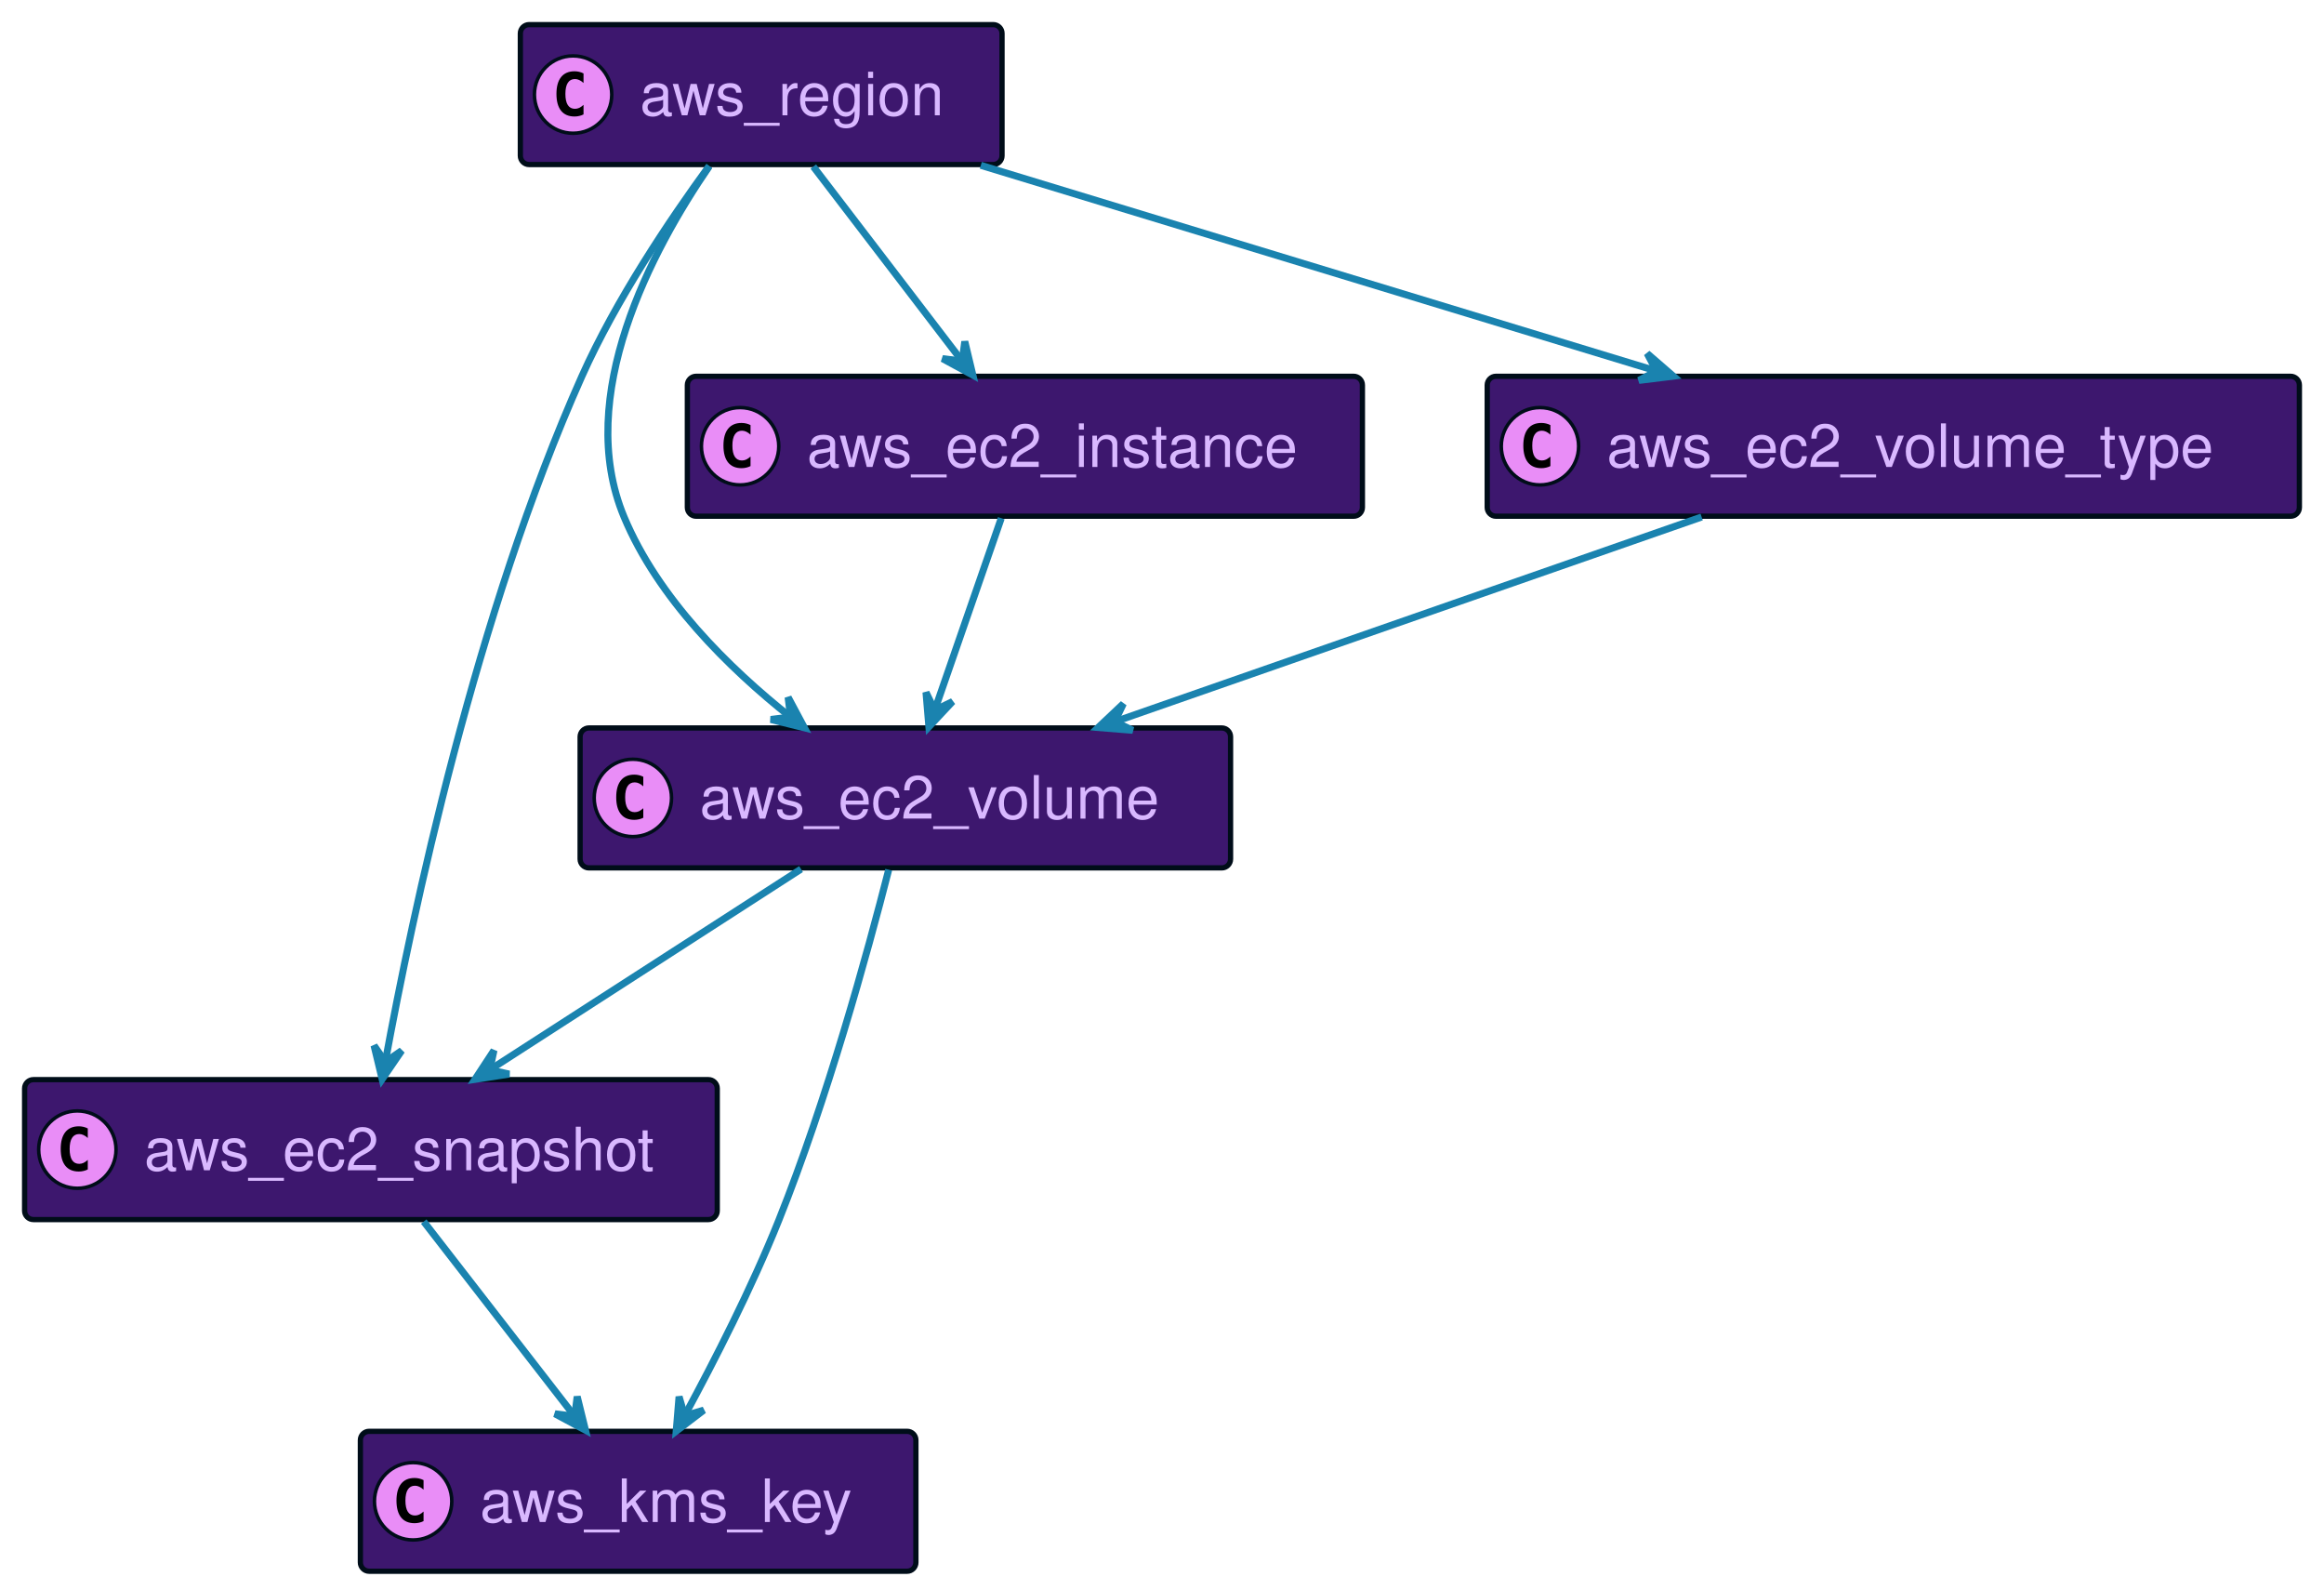
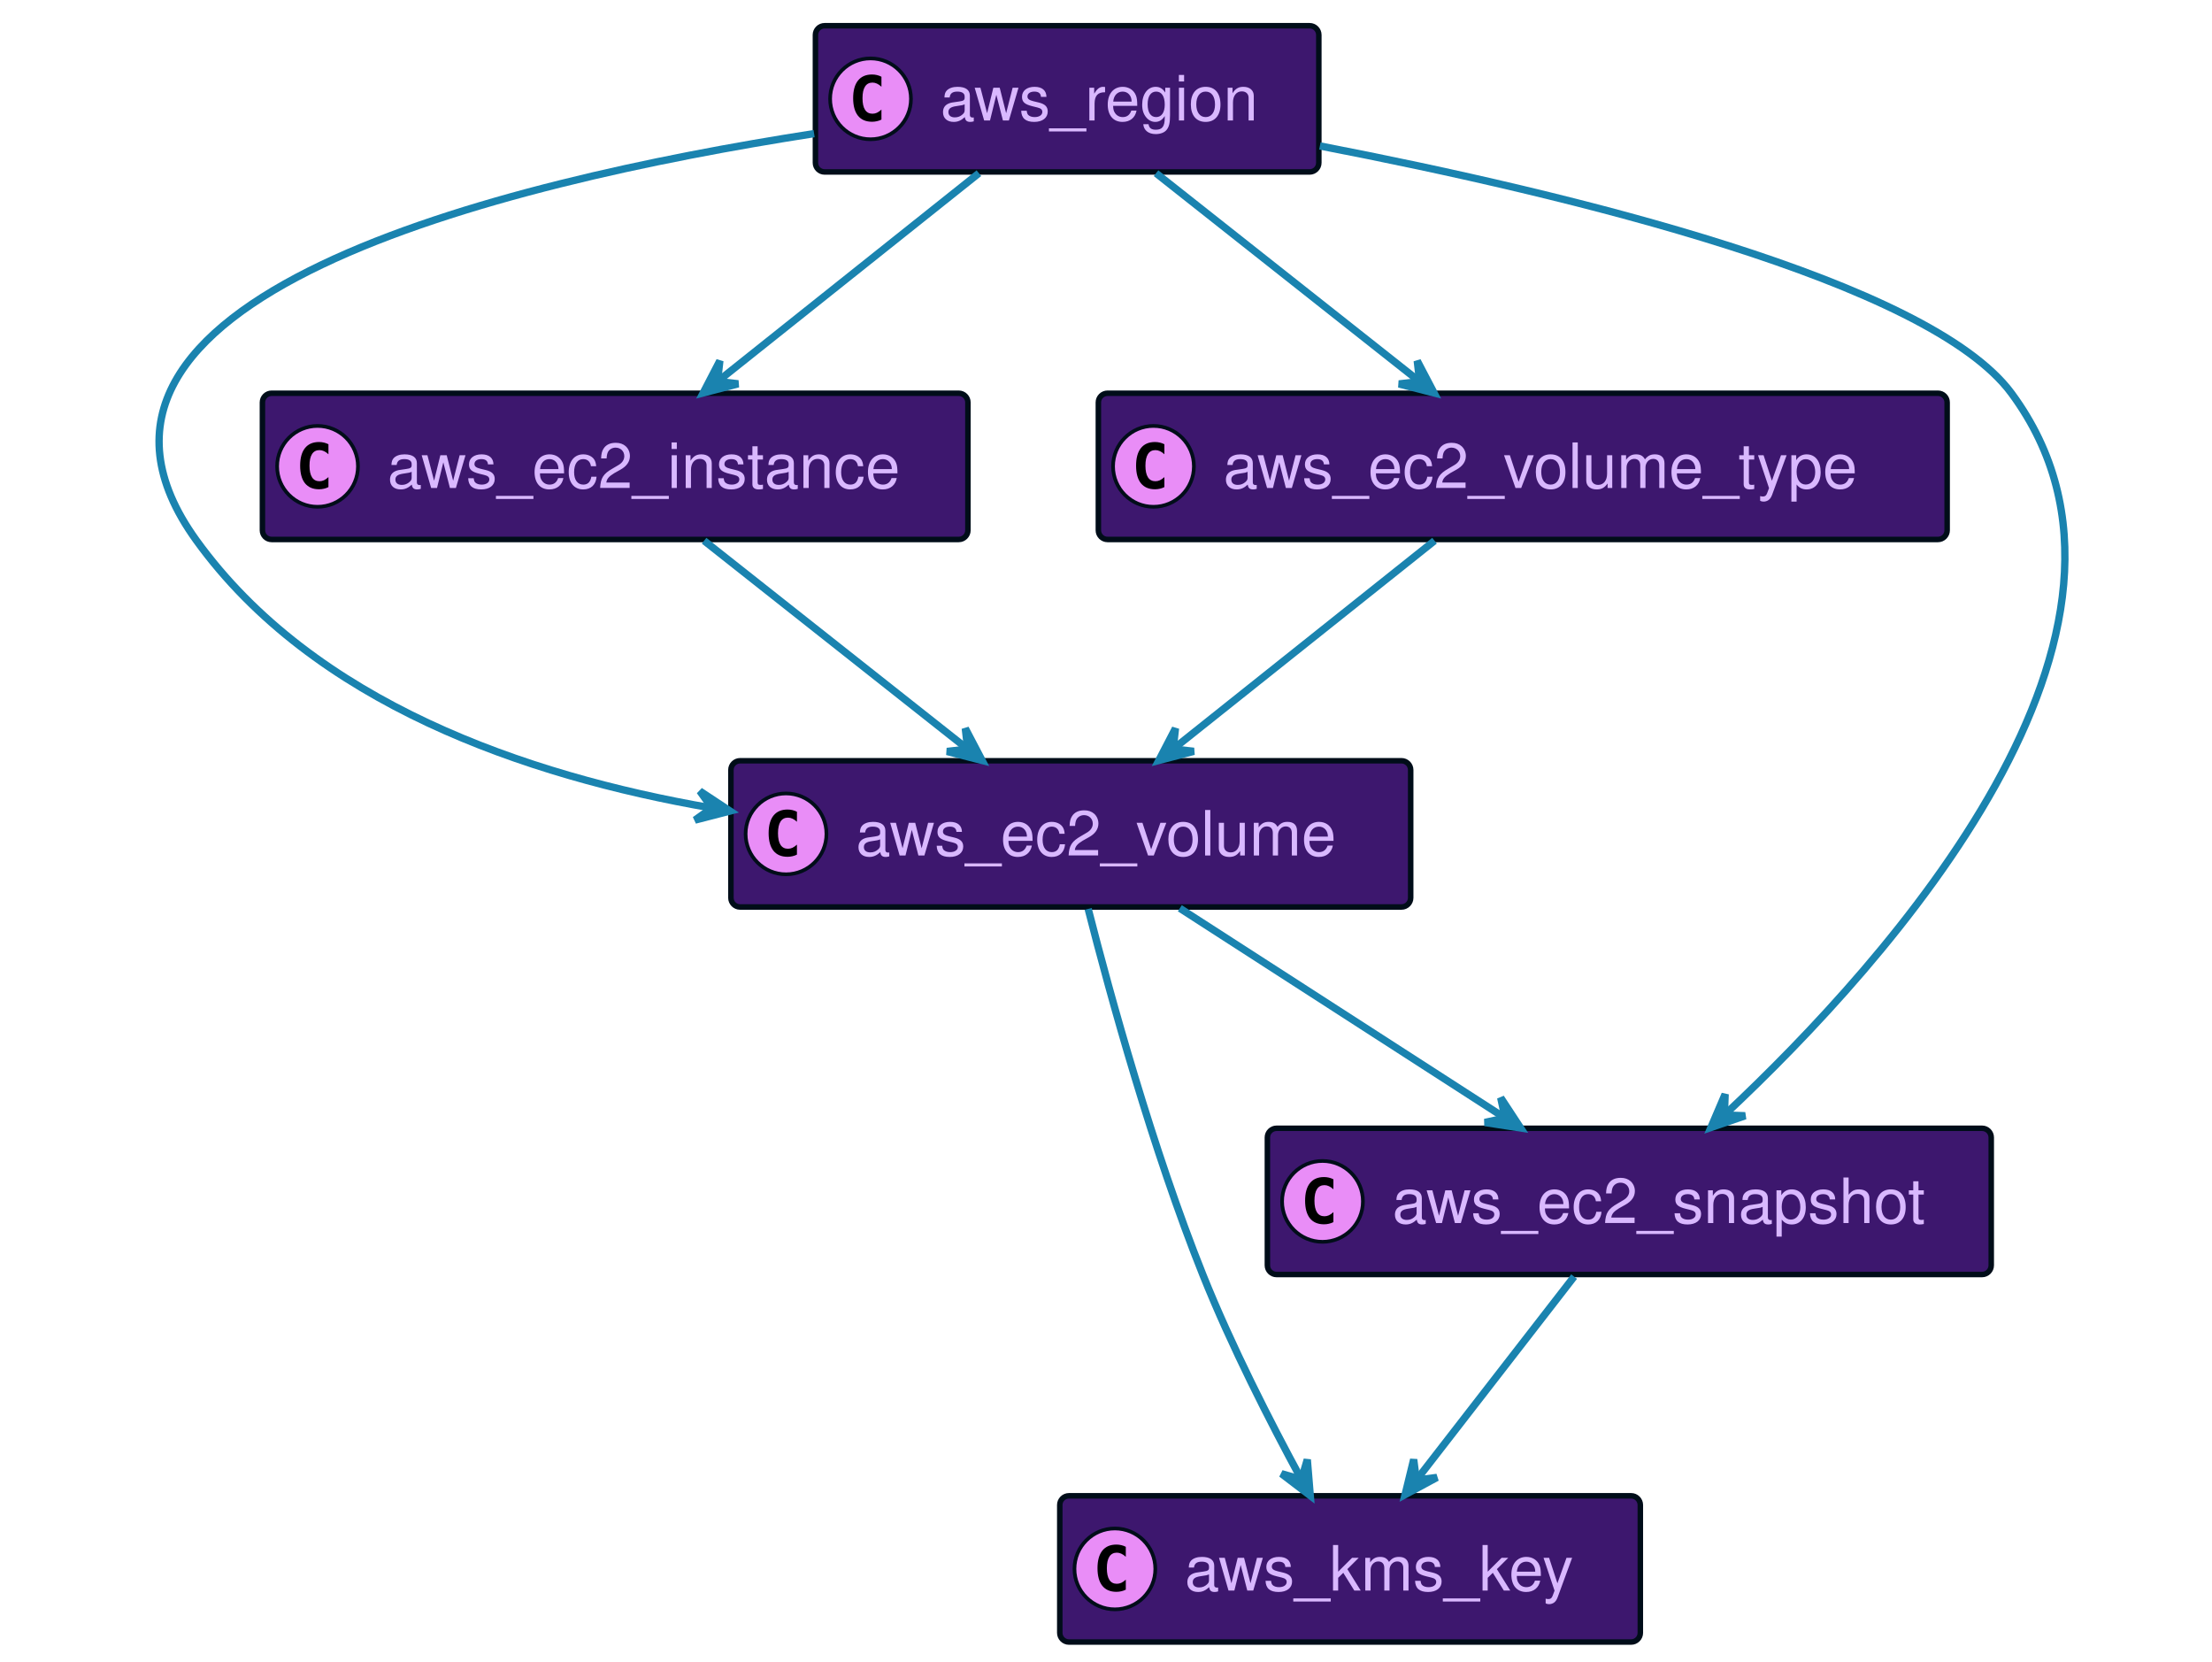
- <svg xmlns="http://www.w3.org/2000/svg" xmlns:xlink="http://www.w3.org/1999/xlink" width="661" height="452" preserveAspectRatio="none" style="width:661px;height:452px;background:#00000000">
+ <svg xmlns="http://www.w3.org/2000/svg" xmlns:xlink="http://www.w3.org/1999/xlink" width="602" height="452" preserveAspectRatio="none" style="width:602px;height:452px;background:#00000000">
  <a xlink:actuate="onRequest" xlink:href="#a" xlink:show="new" xlink:title="#aws_kms_key" xlink:type="simple" target="_top">
-     <rect id="a" width="158" height="39.789" x="102.5" y="407" fill="#3D176E" rx="2.5" ry="2.5" style="stroke:#000d19;stroke-width:1.5" />
-     <circle cx="117.5" cy="426.894" r="11" fill="#E98DF7" style="stroke:#000d19;stroke-width:1" />
-     <path d="M120.469 432.535q-.578.297-1.219.438-.64.156-1.344.156-2.5 0-3.828-1.64-1.312-1.657-1.312-4.782t1.312-4.781q1.328-1.656 3.828-1.656.703 0 1.344.156.656.156 1.219.453v2.719q-.625-.579-1.219-.844-.594-.281-1.219-.281-1.344 0-2.031 1.078-.688 1.062-.688 3.156 0 2.094.688 3.172.688 1.062 2.031 1.062.625 0 1.219-.265.594-.281 1.219-.86v2.72Z" />
-     <text x="136.5" y="432.78" fill="#D9B8FF" font-family="Helvetica" font-size="17" textLength="116">aws_kms_key</text>
+     <rect id="a" width="158" height="39.789" x="288.42" y="407" fill="#3D176E" rx="2.5" ry="2.5" style="stroke:#000d19;stroke-width:1.5" />
+     <circle cx="303.42" cy="426.894" r="11" fill="#E98DF7" style="stroke:#000d19;stroke-width:1" />
+     <path d="M306.389 432.535q-.578.297-1.219.438-.64.156-1.344.156-2.5 0-3.828-1.64-1.312-1.657-1.312-4.782t1.312-4.781q1.328-1.656 3.828-1.656.703 0 1.344.156.656.156 1.219.453v2.719q-.625-.579-1.219-.844-.594-.281-1.219-.281-1.344 0-2.031 1.078-.688 1.062-.688 3.156 0 2.094.688 3.172.688 1.062 2.031 1.062.625 0 1.219-.265.594-.281 1.219-.86v2.72Z" />
+     <text x="322.42" y="432.78" fill="#D9B8FF" font-family="Helvetica" font-size="17" textLength="116">aws_kms_key</text>
  </a>
-   <a xlink:actuate="onRequest" xlink:href="#b" xlink:show="new" xlink:title="#aws_ec2_snapshot" xlink:type="simple" target="_top">
-     <rect id="b" width="197" height="39.789" x="7" y="307" fill="#3D176E" rx="2.5" ry="2.5" style="stroke:#000d19;stroke-width:1.5" />
-     <circle cx="22" cy="326.894" r="11" fill="#E98DF7" style="stroke:#000d19;stroke-width:1" />
-     <path d="M24.969 332.535q-.578.297-1.219.438-.64.156-1.344.156-2.5 0-3.828-1.64-1.312-1.657-1.312-4.782t1.312-4.781q1.328-1.656 3.828-1.656.703 0 1.344.156.656.156 1.219.453v2.719q-.625-.579-1.219-.844-.594-.281-1.219-.281-1.343 0-2.031 1.078-.688 1.062-.688 3.156 0 2.094.688 3.172.688 1.062 2.031 1.062.625 0 1.219-.265.594-.281 1.219-.86v2.72Z" />
-     <text x="41" y="332.78" fill="#D9B8FF" font-family="Helvetica" font-size="17" textLength="155">aws_ec2_snapshot</text>
+   <a xlink:actuate="onRequest" xlink:href="#b" xlink:show="new" xlink:title="#aws_ec2_volume" xlink:type="simple" target="_top">
+     <rect id="b" width="185" height="39.789" x="198.92" y="207" fill="#3D176E" rx="2.5" ry="2.5" style="stroke:#000d19;stroke-width:1.5" />
+     <circle cx="213.92" cy="226.894" r="11" fill="#E98DF7" style="stroke:#000d19;stroke-width:1" />
+     <path d="M216.889 232.535q-.578.297-1.219.438-.64.156-1.344.156-2.5 0-3.828-1.64-1.312-1.657-1.312-4.782t1.312-4.781q1.328-1.656 3.828-1.656.703 0 1.344.156.656.156 1.219.453v2.719q-.625-.579-1.219-.844-.594-.281-1.219-.281-1.344 0-2.031 1.078-.688 1.062-.688 3.156 0 2.094.688 3.172.688 1.062 2.031 1.062.625 0 1.219-.265.594-.281 1.219-.86v2.72Z" />
+     <text x="232.92" y="232.78" fill="#D9B8FF" font-family="Helvetica" font-size="17" textLength="143">aws_ec2_volume</text>
  </a>
-   <a xlink:actuate="onRequest" xlink:href="#c" xlink:show="new" xlink:title="#aws_ec2_volume" xlink:type="simple" target="_top">
-     <rect id="c" width="185" height="39.789" x="165" y="207" fill="#3D176E" rx="2.5" ry="2.5" style="stroke:#000d19;stroke-width:1.5" />
-     <circle cx="180" cy="226.894" r="11" fill="#E98DF7" style="stroke:#000d19;stroke-width:1" />
-     <path d="M182.969 232.535q-.578.297-1.219.438-.64.156-1.344.156-2.5 0-3.828-1.64-1.312-1.657-1.312-4.782t1.312-4.781q1.328-1.656 3.828-1.656.703 0 1.344.156.656.156 1.219.453v2.719q-.625-.579-1.219-.844-.594-.281-1.219-.281-1.344 0-2.031 1.078-.688 1.062-.688 3.156 0 2.094.688 3.172.688 1.062 2.031 1.062.625 0 1.219-.265.594-.281 1.219-.86v2.72Z" />
-     <text x="199" y="232.78" fill="#D9B8FF" font-family="Helvetica" font-size="17" textLength="143">aws_ec2_volume</text>
+   <a xlink:actuate="onRequest" xlink:href="#c" xlink:show="new" xlink:title="#aws_ec2_snapshot" xlink:type="simple" target="_top">
+     <rect id="c" width="197" height="39.789" x="344.92" y="307" fill="#3D176E" rx="2.5" ry="2.5" style="stroke:#000d19;stroke-width:1.5" />
+     <circle cx="359.92" cy="326.894" r="11" fill="#E98DF7" style="stroke:#000d19;stroke-width:1" />
+     <path d="M362.889 332.535q-.578.297-1.219.438-.64.156-1.344.156-2.5 0-3.828-1.64-1.312-1.657-1.312-4.782t1.312-4.781q1.328-1.656 3.828-1.656.703 0 1.344.156.656.156 1.219.453v2.719q-.625-.579-1.219-.844-.594-.281-1.219-.281-1.344 0-2.031 1.078-.688 1.062-.688 3.156 0 2.094.688 3.172.688 1.062 2.031 1.062.625 0 1.219-.265.594-.281 1.219-.86v2.72Z" />
+     <text x="378.92" y="332.78" fill="#D9B8FF" font-family="Helvetica" font-size="17" textLength="155">aws_ec2_snapshot</text>
  </a>
  <a xlink:actuate="onRequest" xlink:href="#d" xlink:show="new" xlink:title="#aws_ec2_instance" xlink:type="simple" target="_top">
-     <rect id="d" width="192" height="39.789" x="195.5" y="107" fill="#3D176E" rx="2.5" ry="2.5" style="stroke:#000d19;stroke-width:1.5" />
-     <circle cx="210.5" cy="126.894" r="11" fill="#E98DF7" style="stroke:#000d19;stroke-width:1" />
-     <path d="M213.469 132.535q-.578.297-1.219.438-.64.156-1.344.156-2.5 0-3.828-1.64-1.312-1.657-1.312-4.782t1.312-4.781q1.328-1.657 3.828-1.657.703 0 1.344.157.656.156 1.219.453v2.719q-.625-.579-1.219-.844-.594-.281-1.219-.281-1.344 0-2.031 1.078-.688 1.062-.688 3.156 0 2.094.688 3.172.688 1.062 2.031 1.062.625 0 1.219-.265.594-.281 1.219-.86v2.72Z" />
-     <text x="229.5" y="132.78" fill="#D9B8FF" font-family="Helvetica" font-size="17" textLength="150">aws_ec2_instance</text>
+     <rect id="d" width="192" height="39.789" x="71.42" y="107" fill="#3D176E" rx="2.5" ry="2.5" style="stroke:#000d19;stroke-width:1.5" />
+     <circle cx="86.42" cy="126.894" r="11" fill="#E98DF7" style="stroke:#000d19;stroke-width:1" />
+     <path d="M89.389 132.535q-.578.297-1.219.438-.64.156-1.344.156-2.5 0-3.828-1.64-1.312-1.657-1.312-4.782t1.312-4.781q1.328-1.657 3.828-1.657.703 0 1.344.157.656.156 1.219.453v2.719q-.625-.579-1.219-.844-.594-.281-1.219-.281-1.343 0-2.031 1.078-.688 1.062-.688 3.156 0 2.094.688 3.172.688 1.062 2.031 1.062.625 0 1.219-.265.594-.281 1.219-.86v2.72Z" />
+     <text x="105.42" y="132.78" fill="#D9B8FF" font-family="Helvetica" font-size="17" textLength="150">aws_ec2_instance</text>
  </a>
  <a xlink:actuate="onRequest" xlink:href="#e" xlink:show="new" xlink:title="#aws_ec2_volume_type" xlink:type="simple" target="_top">
-     <rect id="e" width="231" height="39.789" x="423" y="107" fill="#3D176E" rx="2.5" ry="2.5" style="stroke:#000d19;stroke-width:1.5" />
-     <circle cx="438" cy="126.894" r="11" fill="#E98DF7" style="stroke:#000d19;stroke-width:1" />
-     <path d="M440.969 132.535q-.578.297-1.219.438-.64.156-1.344.156-2.5 0-3.828-1.64-1.312-1.657-1.312-4.782t1.312-4.781q1.328-1.657 3.828-1.657.703 0 1.344.157.656.156 1.219.453v2.719q-.625-.579-1.219-.844-.594-.281-1.219-.281-1.344 0-2.031 1.078-.688 1.062-.688 3.156 0 2.094.688 3.172.688 1.062 2.031 1.062.625 0 1.219-.265.594-.281 1.219-.86v2.72Z" />
-     <text x="457" y="132.78" fill="#D9B8FF" font-family="Helvetica" font-size="17" textLength="189">aws_ec2_volume_type</text>
+     <rect id="e" width="231" height="39.789" x="298.92" y="107" fill="#3D176E" rx="2.5" ry="2.5" style="stroke:#000d19;stroke-width:1.5" />
+     <circle cx="313.92" cy="126.894" r="11" fill="#E98DF7" style="stroke:#000d19;stroke-width:1" />
+     <path d="M316.889 132.535q-.578.297-1.219.438-.64.156-1.344.156-2.5 0-3.828-1.64-1.312-1.657-1.312-4.782t1.312-4.781q1.328-1.657 3.828-1.657.703 0 1.344.157.656.156 1.219.453v2.719q-.625-.579-1.219-.844-.594-.281-1.219-.281-1.344 0-2.031 1.078-.688 1.062-.688 3.156 0 2.094.688 3.172.688 1.062 2.031 1.062.625 0 1.219-.265.594-.281 1.219-.86v2.72Z" />
+     <text x="332.92" y="132.78" fill="#D9B8FF" font-family="Helvetica" font-size="17" textLength="189">aws_ec2_volume_type</text>
  </a>
  <a xlink:actuate="onRequest" xlink:href="#f" xlink:show="new" xlink:title="#aws_region" xlink:type="simple" target="_top">
-     <rect id="f" width="137" height="39.789" x="148" y="7" fill="#3D176E" rx="2.5" ry="2.5" style="stroke:#000d19;stroke-width:1.5" />
-     <circle cx="163" cy="26.895" r="11" fill="#E98DF7" style="stroke:#000d19;stroke-width:1" />
-     <path d="M165.969 32.535q-.578.297-1.219.438-.64.156-1.344.156-2.5 0-3.828-1.64-1.312-1.657-1.312-4.782t1.312-4.781q1.328-1.656 3.828-1.656.703 0 1.344.156.656.156 1.219.453v2.719q-.625-.578-1.219-.844-.594-.281-1.219-.281-1.344 0-2.031 1.078-.688 1.062-.688 3.156 0 2.094.688 3.172.688 1.062 2.031 1.062.625 0 1.219-.265.594-.281 1.219-.86v2.72Z" />
-     <text x="182" y="32.78" fill="#D9B8FF" font-family="Helvetica" font-size="17" textLength="95">aws_region</text>
+     <rect id="f" width="137" height="39.789" x="221.92" y="7" fill="#3D176E" rx="2.5" ry="2.5" style="stroke:#000d19;stroke-width:1.5" />
+     <circle cx="236.92" cy="26.895" r="11" fill="#E98DF7" style="stroke:#000d19;stroke-width:1" />
+     <path d="M239.889 32.535q-.578.297-1.219.438-.64.156-1.344.156-2.5 0-3.828-1.64-1.312-1.657-1.312-4.782t1.312-4.781q1.328-1.656 3.828-1.656.703 0 1.344.156.656.156 1.219.453v2.719q-.625-.578-1.219-.844-.594-.281-1.219-.281-1.344 0-2.031 1.078-.688 1.062-.688 3.156 0 2.094.688 3.172.688 1.062 2.031 1.062.625 0 1.219-.265.594-.281 1.219-.86v2.72Z" />
+     <text x="255.92" y="32.78" fill="#D9B8FF" font-family="Helvetica" font-size="17" textLength="95">aws_region</text>
  </a>
-   <path fill="none" d="M120.52 347.36c12.28 15.84 29.69 38.3 42.77 55.16" style="stroke:#1a83af;stroke-width:2" />
-   <path fill="#1A83AF" d="m166.52 406.68-2.354-9.564-.71 5.613-5.612-.71 8.676 4.661z" style="stroke:#1a83af;stroke-width:2" />
-   <path fill="none" d="M252.77 247.31c-6.09 23.84-17.54 65.43-31.27 99.69-7.67 19.14-18.28 39.91-26.65 55.35" style="stroke:#1a83af;stroke-width:2" />
-   <path fill="#1A83AF" d="m192.33 406.96 7.83-5.975-5.43 1.589-1.588-5.43-.812 9.816z" style="stroke:#1a83af;stroke-width:2" />
-   <path fill="none" d="M227.83 247.13c-25.32 16.32-61.73 39.8-88.24 56.89" style="stroke:#1a83af;stroke-width:2" />
-   <path fill="#1A83AF" d="m135.09 306.92 9.734-1.502-5.528-1.202 1.202-5.528-5.408 8.232z" style="stroke:#1a83af;stroke-width:2" />
-   <path fill="none" d="M284.78 147.36c-5.4 15.57-13.02 37.54-18.83 54.3" style="stroke:#1a83af;stroke-width:2" />
-   <path fill="#1A83AF" d="m264.2 206.68 6.732-7.189-5.091 2.466-2.466-5.091.825 9.814z" style="stroke:#1a83af;stroke-width:2" />
-   <path fill="none" d="M483.99 147.01c-47.84 16.68-117.28 40.9-166.64 58.12" style="stroke:#1a83af;stroke-width:2" />
-   <path fill="#1A83AF" d="m312.34 206.87 9.817.789-5.1-2.447 2.447-5.1-7.164 6.758z" style="stroke:#1a83af;stroke-width:2" />
-   <path fill="none" d="M278.97 47.01c55.12 16.78 135.28 41.18 191.9 58.41" style="stroke:#1a83af;stroke-width:2" />
-   <path fill="#1A83AF" d="m475.93 106.96-7.445-6.448 2.662 4.992-4.992 2.661 9.775-1.205z" style="stroke:#1a83af;stroke-width:2" />
-   <path fill="none" d="M201.73 47.17C190.45 62.6 175.23 85.24 165.5 107c-30.16 67.48-48.32 153.58-55.89 194.83" style="stroke:#1a83af;stroke-width:2" />
-   <path fill="#1A83AF" d="m108.7 306.88 5.556-8.132-4.655 3.214-3.214-4.655 2.313 9.573z" style="stroke:#1a83af;stroke-width:2" />
-   <path fill="none" d="M201.72 47.3c-16.34 23.83-38.55 65.4-24.22 99.7 9.66 23.11 29.73 42.89 47.35 56.89" style="stroke:#1a83af;stroke-width:2" />
-   <path fill="#1A83AF" d="m228.8 206.96-4.642-8.686.698 5.613-5.614.698 9.558 2.375z" style="stroke:#1a83af;stroke-width:2" />
-   <path fill="none" d="M231.32 47.36c12.12 15.84 29.3 38.3 42.21 55.16" style="stroke:#1a83af;stroke-width:2" />
-   <path fill="#1A83AF" d="m276.71 106.68-2.299-9.577-.742 5.608-5.608-.742 8.649 4.711z" style="stroke:#1a83af;stroke-width:2" />
+   <path fill="none" d="M321.09 247.13c25.31 16.32 61.73 39.8 88.24 56.89" style="stroke:#1a83af;stroke-width:2" />
+   <path fill="#1A83AF" d="m413.83 306.92-5.408-8.232 1.202 5.528-5.528 1.202 9.734 1.502z" style="stroke:#1a83af;stroke-width:2" />
+   <path fill="none" d="M296.15 247.31c6.09 23.84 17.54 65.43 31.27 99.69 7.67 19.14 18.28 39.91 26.65 55.35" style="stroke:#1a83af;stroke-width:2" />
+   <path fill="#1A83AF" d="m356.59 406.96-.811-9.815-1.59 5.429-5.428-1.589 7.829 5.975z" style="stroke:#1a83af;stroke-width:2" />
+   <path fill="none" d="M428.4 347.36c-12.28 15.84-29.69 38.3-42.77 55.16" style="stroke:#1a83af;stroke-width:2" />
+   <path fill="#1A83AF" d="m382.4 406.68 8.668-4.677-5.611.72-.72-5.61-2.337 9.567z" style="stroke:#1a83af;stroke-width:2" />
+   <path fill="none" d="M191.62 147.13c20.57 16.25 50.11 39.6 71.72 56.68" style="stroke:#1a83af;stroke-width:2" />
+   <path fill="#1A83AF" d="m267.28 206.92-4.572-8.723.652 5.619-5.619.652 9.539 2.452z" style="stroke:#1a83af;stroke-width:2" />
+   <path fill="none" d="m390.41 147.13-70.87 56.47" style="stroke:#1a83af;stroke-width:2" />
+   <path fill="#1A83AF" d="m315.37 206.92 9.529-2.49-5.622-.63.63-5.622-4.537 8.742z" style="stroke:#1a83af;stroke-width:2" />
+   <path fill="none" d="M221.56 36.35C135.8 49.69 6 81.29 53.42 147c31.9 44.2 89.52 64.06 140.08 72.82" style="stroke:#1a83af;stroke-width:2" />
+   <path fill="#1A83AF" d="m198.68 220.68-8.215-5.433 3.284 4.606-4.606 3.284 9.537-2.457z" style="stroke:#1a83af;stroke-width:2" />
+   <path fill="none" d="m266.41 47.13-70.87 56.47" style="stroke:#1a83af;stroke-width:2" />
+   <path fill="#1A83AF" d="m191.37 106.92 9.529-2.49-5.622-.63.63-5.622-4.537 8.742z" style="stroke:#1a83af;stroke-width:2" />
+   <path fill="none" d="M359.21 39.71C427.4 52.89 524.88 76.5 547.42 107c47.7 64.57-33.42 154.5-77.87 196.15" style="stroke:#1a83af;stroke-width:2" />
+   <path fill="#1A83AF" d="m465.63 306.79 9.315-3.199-5.653-.205.206-5.654-3.868 9.058z" style="stroke:#1a83af;stroke-width:2" />
+   <path fill="none" d="M314.62 47.13c20.57 16.25 50.11 39.6 71.72 56.68" style="stroke:#1a83af;stroke-width:2" />
+   <path fill="#1A83AF" d="m390.28 106.92-4.572-8.723.652 5.619-5.619.652 9.539 2.452z" style="stroke:#1a83af;stroke-width:2" />
</svg>
